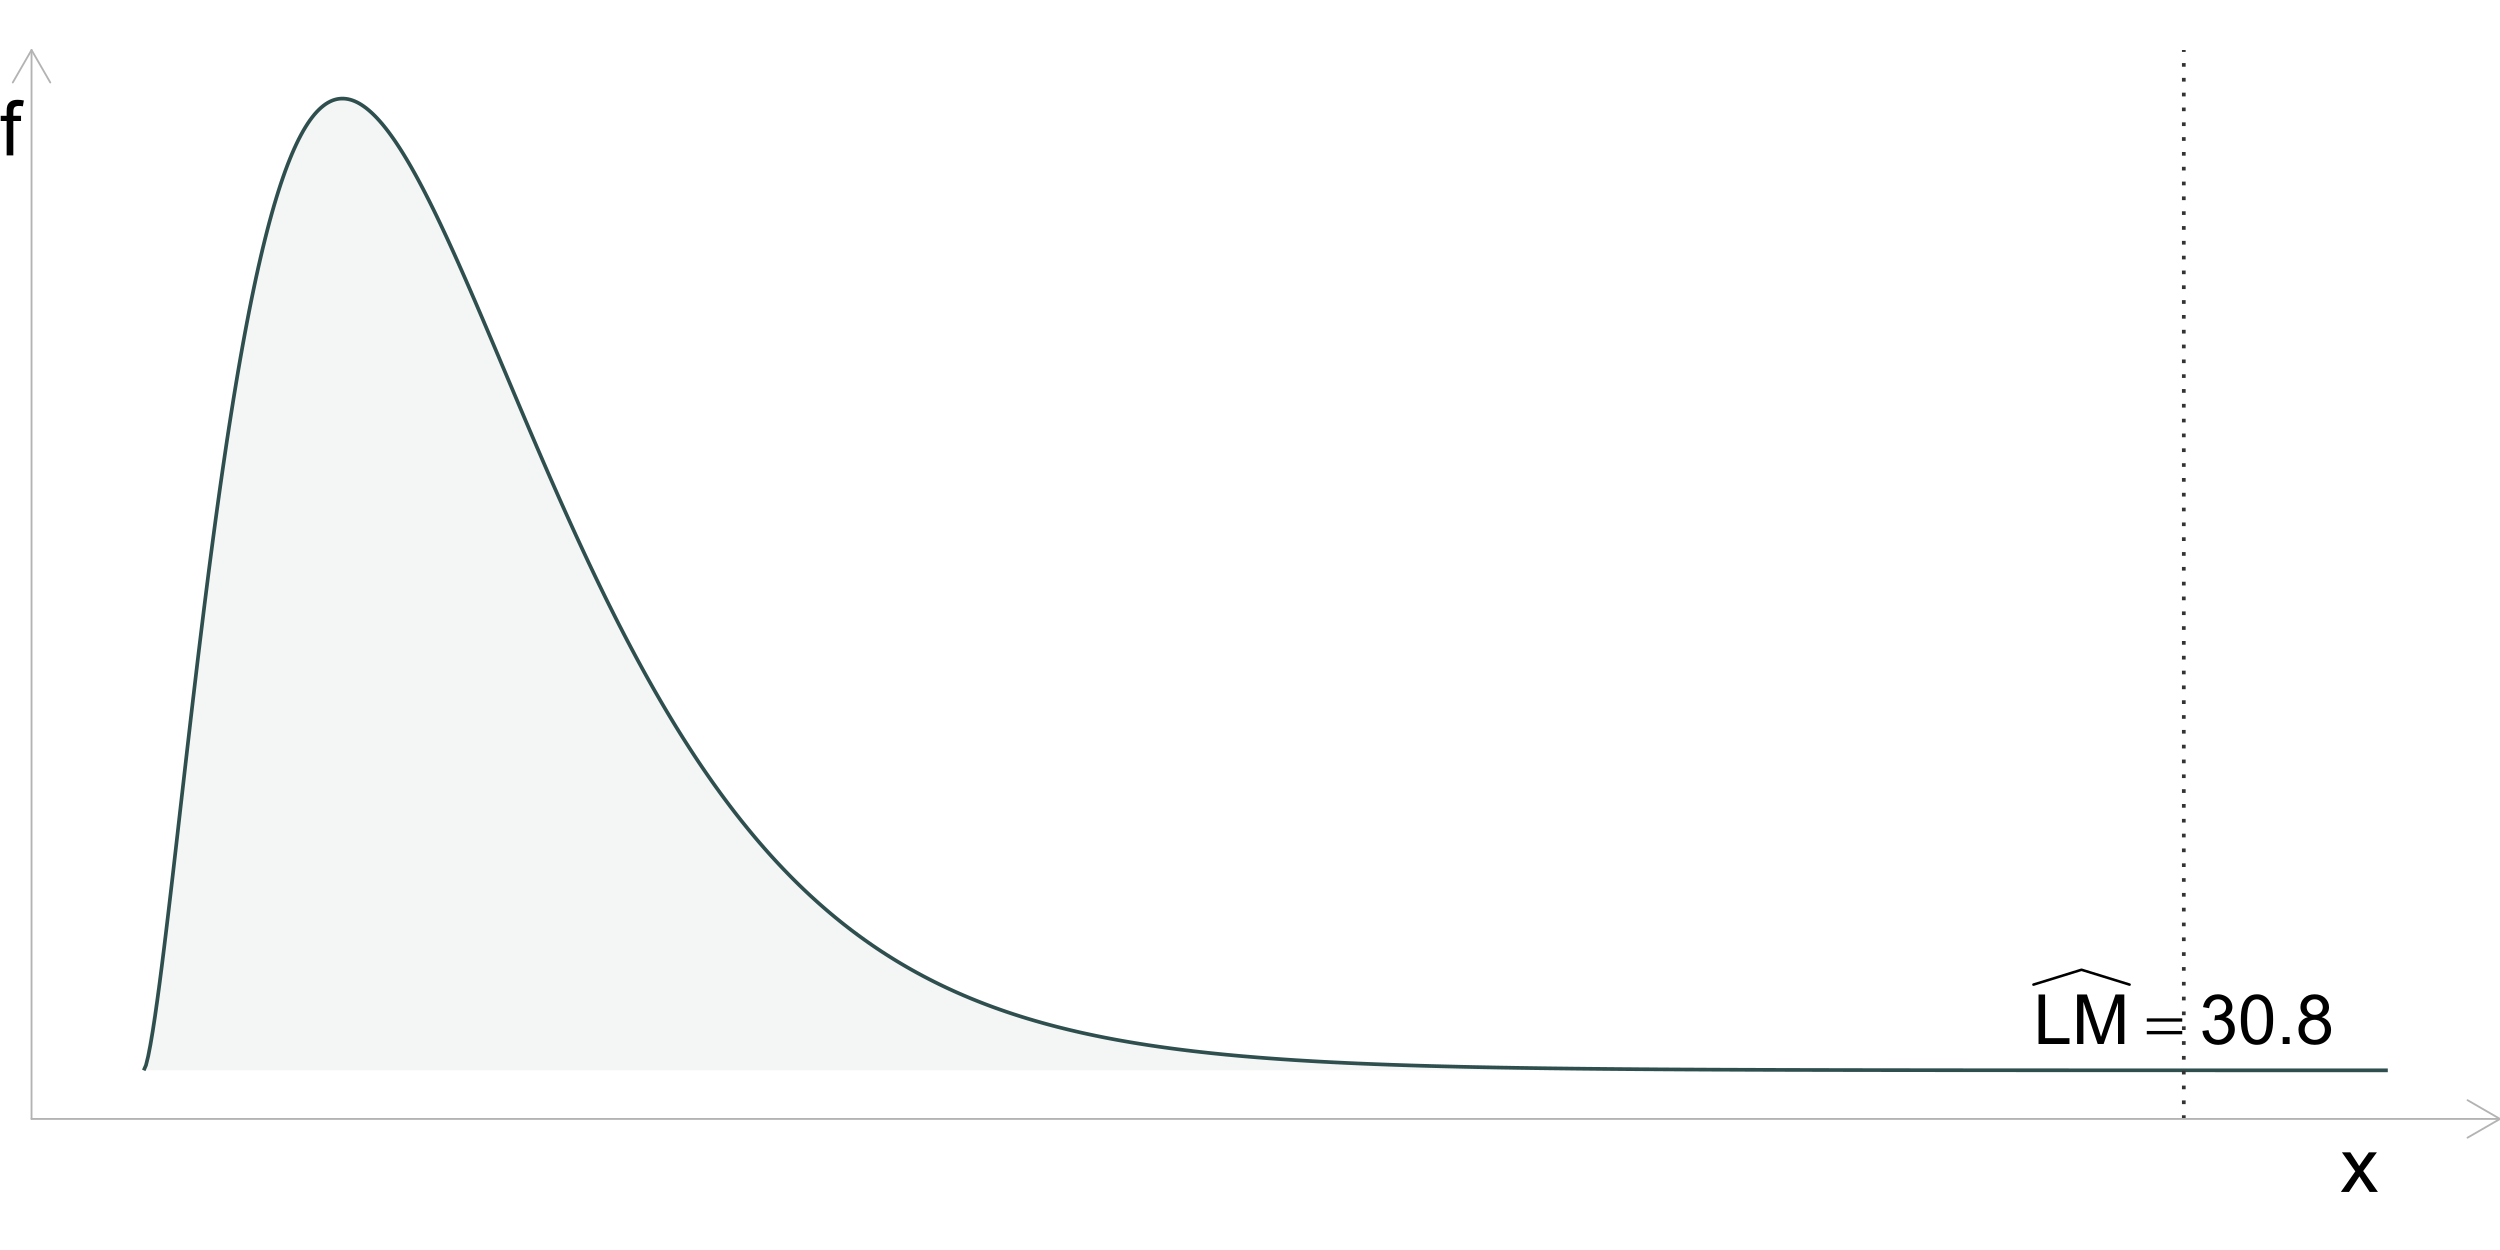
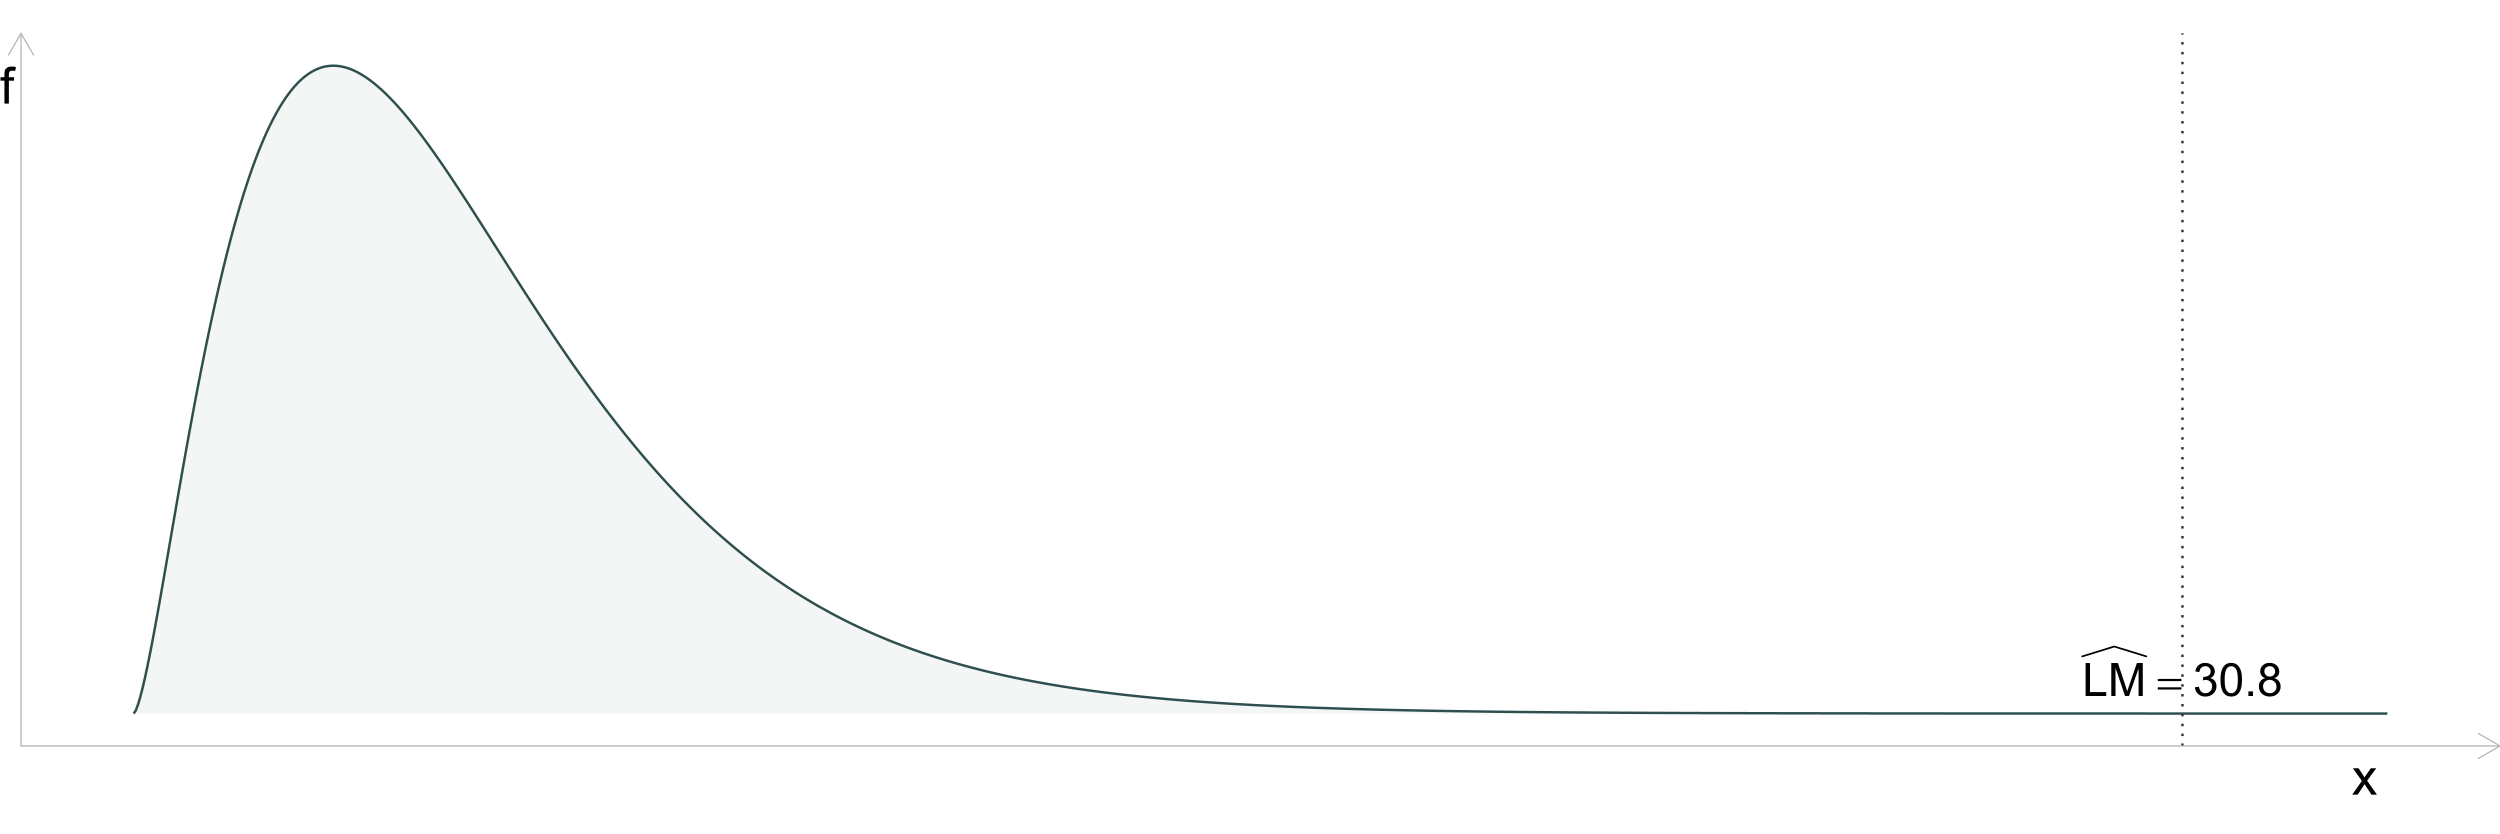
- <svg xmlns="http://www.w3.org/2000/svg" xmlns:xlink="http://www.w3.org/1999/xlink" width="720pt" height="360pt" viewBox="0 0 720 360" version="1.1">
+ <svg xmlns="http://www.w3.org/2000/svg" xmlns:xlink="http://www.w3.org/1999/xlink" width="1080pt" height="360pt" viewBox="0 0 1080 360" version="1.1">
  <defs>
    <g>
      <symbol overflow="visible" id="glyph0-0">
        <path style="stroke:none;" d="M 2.488 0 L 2.488 -12.449 L 12.449 -12.449 L 12.449 0 Z M 2.801 -0.312 L 12.137 -0.312 L 12.137 -12.137 L 2.801 -12.137 Z M 2.801 -0.312 " />
      </symbol>
      <symbol overflow="visible" id="glyph0-1">
        <path style="stroke:none;" d="M 1.457 0 L 1.457 -14.258 L 3.344 -14.258 L 3.344 -1.684 L 10.367 -1.684 L 10.367 0 Z M 1.457 0 " />
      </symbol>
      <symbol overflow="visible" id="glyph0-2">
        <path style="stroke:none;" d="M 1.477 0 L 1.477 -14.258 L 4.316 -14.258 L 7.691 -4.164 C 8 -3.223 8.227 -2.52 8.375 -2.051 C 8.531 -2.566 8.785 -3.328 9.133 -4.336 L 12.547 -14.258 L 15.082 -14.258 L 15.082 0 L 13.266 0 L 13.266 -11.934 L 9.121 0 L 7.422 0 L 3.297 -12.137 L 3.297 0 Z M 1.477 0 " />
      </symbol>
      <symbol overflow="visible" id="glyph0-3">
        <path style="stroke:none;" d="M 0.836 -3.762 L 2.586 -3.996 C 2.781 -3.004 3.125 -2.289 3.609 -1.852 C 4.094 -1.414 4.684 -1.195 5.379 -1.195 C 6.199 -1.195 6.895 -1.48 7.465 -2.051 C 8.031 -2.621 8.312 -3.328 8.316 -4.172 C 8.312 -4.977 8.051 -5.637 7.527 -6.16 C 7 -6.68 6.332 -6.941 5.523 -6.945 C 5.191 -6.941 4.781 -6.879 4.289 -6.75 L 4.484 -8.285 C 4.598 -8.27 4.691 -8.262 4.766 -8.266 C 5.508 -8.262 6.18 -8.457 6.777 -8.848 C 7.371 -9.238 7.668 -9.836 7.672 -10.648 C 7.668 -11.289 7.453 -11.82 7.02 -12.242 C 6.586 -12.66 6.023 -12.871 5.34 -12.875 C 4.652 -12.871 4.086 -12.66 3.637 -12.234 C 3.18 -11.805 2.887 -11.16 2.762 -10.309 L 1.012 -10.621 C 1.223 -11.789 1.707 -12.699 2.469 -13.348 C 3.227 -13.992 4.172 -14.312 5.301 -14.316 C 6.078 -14.312 6.793 -14.145 7.449 -13.812 C 8.098 -13.477 8.598 -13.023 8.949 -12.445 C 9.293 -11.867 9.469 -11.254 9.473 -10.609 C 9.469 -9.992 9.305 -9.43 8.977 -8.926 C 8.645 -8.418 8.152 -8.02 7.508 -7.723 C 8.348 -7.527 9.004 -7.121 9.473 -6.512 C 9.938 -5.895 10.172 -5.129 10.172 -4.211 C 10.172 -2.965 9.715 -1.91 8.809 -1.043 C 7.898 -0.18 6.754 0.25 5.367 0.254 C 4.117 0.25 3.078 -0.117 2.25 -0.863 C 1.422 -1.605 0.949 -2.574 0.836 -3.762 Z M 0.836 -3.762 " />
      </symbol>
      <symbol overflow="visible" id="glyph0-4">
        <path style="stroke:none;" d="M 0.828 -7.031 C 0.824 -8.715 1 -10.07 1.348 -11.102 C 1.691 -12.129 2.203 -12.922 2.891 -13.48 C 3.57 -14.035 4.434 -14.312 5.477 -14.316 C 6.238 -14.312 6.91 -14.16 7.488 -13.852 C 8.066 -13.543 8.543 -13.098 8.918 -12.52 C 9.293 -11.938 9.586 -11.23 9.801 -10.402 C 10.016 -9.566 10.125 -8.445 10.125 -7.031 C 10.125 -5.359 9.953 -4.008 9.609 -2.98 C 9.266 -1.949 8.75 -1.156 8.066 -0.598 C 7.379 -0.039 6.516 0.238 5.477 0.242 C 4.098 0.238 3.02 -0.25 2.238 -1.234 C 1.297 -2.418 0.824 -4.352 0.828 -7.031 Z M 2.625 -7.031 C 2.625 -4.688 2.898 -3.129 3.445 -2.355 C 3.992 -1.582 4.668 -1.195 5.477 -1.195 C 6.277 -1.195 6.953 -1.582 7.5 -2.363 C 8.047 -3.137 8.32 -4.695 8.324 -7.031 C 8.32 -9.375 8.047 -10.934 7.5 -11.707 C 6.953 -12.48 6.27 -12.867 5.457 -12.867 C 4.648 -12.867 4.008 -12.523 3.531 -11.844 C 2.926 -10.973 2.625 -9.371 2.625 -7.031 Z M 2.625 -7.031 " />
      </symbol>
      <symbol overflow="visible" id="glyph0-5">
        <path style="stroke:none;" d="M 1.809 0 L 1.809 -1.992 L 3.801 -1.992 L 3.801 0 Z M 1.809 0 " />
      </symbol>
      <symbol overflow="visible" id="glyph0-6">
        <path style="stroke:none;" d="M 3.52 -7.73 C 2.789 -7.992 2.25 -8.371 1.906 -8.867 C 1.555 -9.359 1.383 -9.953 1.383 -10.641 C 1.383 -11.676 1.754 -12.547 2.5 -13.254 C 3.242 -13.961 4.234 -14.312 5.477 -14.316 C 6.719 -14.312 7.719 -13.953 8.48 -13.23 C 9.234 -12.508 9.613 -11.625 9.617 -10.59 C 9.613 -9.926 9.441 -9.352 9.098 -8.863 C 8.75 -8.371 8.223 -7.992 7.516 -7.73 C 8.391 -7.441 9.059 -6.984 9.516 -6.352 C 9.973 -5.715 10.199 -4.953 10.203 -4.074 C 10.199 -2.852 9.77 -1.828 8.906 -1 C 8.043 -0.172 6.906 0.238 5.504 0.242 C 4.094 0.238 2.961 -0.176 2.102 -1.008 C 1.238 -1.84 0.809 -2.879 0.809 -4.125 C 0.809 -5.051 1.043 -5.824 1.512 -6.453 C 1.98 -7.074 2.648 -7.5 3.52 -7.73 Z M 3.172 -10.699 C 3.168 -10.023 3.387 -9.469 3.82 -9.043 C 4.254 -8.613 4.816 -8.402 5.516 -8.402 C 6.188 -8.402 6.742 -8.613 7.172 -9.039 C 7.602 -9.461 7.816 -9.98 7.82 -10.602 C 7.816 -11.238 7.594 -11.777 7.152 -12.219 C 6.707 -12.652 6.156 -12.871 5.496 -12.875 C 4.824 -12.871 4.27 -12.66 3.832 -12.234 C 3.391 -11.805 3.168 -11.293 3.172 -10.699 Z M 2.605 -4.113 C 2.602 -3.613 2.719 -3.129 2.961 -2.664 C 3.195 -2.195 3.547 -1.832 4.016 -1.578 C 4.477 -1.32 4.98 -1.195 5.523 -1.195 C 6.355 -1.195 7.047 -1.461 7.594 -2 C 8.141 -2.535 8.414 -3.223 8.414 -4.055 C 8.414 -4.898 8.133 -5.594 7.57 -6.145 C 7.008 -6.695 6.305 -6.973 5.465 -6.973 C 4.641 -6.973 3.957 -6.699 3.418 -6.156 C 2.871 -5.609 2.602 -4.93 2.605 -4.113 Z M 2.605 -4.113 " />
      </symbol>
      <symbol overflow="visible" id="glyph1-0">
        <path style="stroke:none;" d="M 1 0 L 1 -12.449 L 10.961 -12.449 L 10.961 0 Z M 1.312 -0.312 L 10.648 -0.312 L 10.648 -12.137 L 1.312 -12.137 Z M 1.312 -0.312 " />
      </symbol>
      <symbol overflow="visible" id="glyph1-1">
        <path style="stroke:none;" d="M 0.359 -7.383 L 10.57 -7.383 L 10.57 -6.438 L 0.359 -6.438 Z M 0.359 -3.754 L 10.57 -3.754 L 10.57 -2.793 L 0.359 -2.793 Z M 0.359 -3.754 " />
      </symbol>
      <symbol overflow="visible" id="glyph2-0">
        <path style="stroke:none;" d="M 2.75 0 L 2.75 -13.75 L 13.75 -13.75 L 13.75 0 Z M 3.094 -0.344 L 13.406 -0.344 L 13.406 -13.406 L 3.094 -13.406 Z M 3.094 -0.344 " />
      </symbol>
      <symbol overflow="visible" id="glyph2-1">
        <path style="stroke:none;" d="M 0.16 0 L 4.328 -5.93 L 0.473 -11.406 L 2.891 -11.406 L 4.641 -8.734 C 4.969 -8.223 5.234 -7.797 5.438 -7.453 C 5.75 -7.926 6.039 -8.344 6.305 -8.711 L 8.227 -11.406 L 10.539 -11.406 L 6.594 -6.039 L 10.84 0 L 8.465 0 L 6.125 -3.547 L 5.5 -4.5 L 2.504 0 Z M 0.16 0 " />
      </symbol>
      <symbol overflow="visible" id="glyph2-2">
        <path style="stroke:none;" d="M 1.914 0 L 1.914 -9.906 L 0.203 -9.906 L 0.203 -11.406 L 1.914 -11.406 L 1.914 -12.621 C 1.91 -13.387 1.977 -13.953 2.117 -14.328 C 2.297 -14.828 2.625 -15.234 3.098 -15.547 C 3.566 -15.855 4.223 -16.012 5.07 -16.016 C 5.609 -16.012 6.211 -15.949 6.875 -15.824 L 6.586 -14.137 C 6.184 -14.203 5.801 -14.238 5.445 -14.242 C 4.855 -14.238 4.441 -14.113 4.199 -13.867 C 3.953 -13.613 3.832 -13.145 3.836 -12.461 L 3.836 -11.406 L 6.059 -11.406 L 6.059 -9.906 L 3.836 -9.906 L 3.836 0 Z M 1.914 0 " />
      </symbol>
    </g>
    <clipPath id="clip1">
-       <path d="M 628 14.398 L 630 14.398 L 630 322.25 L 628 322.25 Z M 628 14.398 " />
+       <path d="M 942 14.398 L 944 14.398 L 944 322.25 L 942 322.25 Z M 942 14.398 " />
    </clipPath>
  </defs>
-   <g id="surface209">
-     <rect x="0" y="0" width="720" height="360" style="fill:rgb(100%,100%,100%);fill-opacity:1;stroke:none;" />
-     <path style=" stroke:none;fill-rule:nonzero;fill:rgb(18.431%,30.98%,30.98%);fill-opacity:0.051;" d="M 41.398 308.258 L 47.859 268.082 L 54.324 212.328 L 60.785 159.48 L 67.25 114.887 L 73.711 80.121 L 80.176 55.09 L 86.637 38.938 L 93.102 30.477 L 99.562 28.441 L 106.027 31.594 L 112.488 38.805 L 118.953 49.074 L 125.414 61.547 L 131.879 75.496 L 138.34 90.34 L 144.805 105.594 L 151.266 120.883 L 157.73 135.914 L 164.191 150.477 L 170.656 164.406 L 177.117 177.602 L 183.582 189.984 L 190.043 201.527 L 196.508 212.219 L 202.969 222.062 L 209.434 231.082 L 215.895 239.312 L 222.359 246.793 L 228.82 253.566 L 235.285 259.68 L 241.746 265.18 L 248.211 270.117 L 254.672 274.539 L 261.137 278.488 L 267.598 282.012 L 274.062 285.145 L 280.523 287.926 L 286.988 290.395 L 293.449 292.578 L 299.914 294.508 L 306.375 296.215 L 312.84 297.715 L 319.301 299.039 L 325.766 300.203 L 332.227 301.223 L 338.691 302.121 L 345.152 302.906 L 351.617 303.598 L 358.078 304.199 L 364.543 304.727 L 371.004 305.188 L 377.469 305.59 L 383.93 305.941 L 390.395 306.246 L 396.855 306.512 L 403.32 306.742 L 409.781 306.945 L 416.246 307.121 L 422.707 307.273 L 429.172 307.406 L 435.633 307.52 L 442.098 307.621 L 448.559 307.707 L 455.023 307.781 L 461.484 307.848 L 467.949 307.902 L 474.41 307.949 L 480.875 307.992 L 487.336 308.031 L 493.801 308.062 L 500.262 308.09 L 506.727 308.113 L 513.188 308.133 L 519.652 308.148 L 526.113 308.164 L 532.578 308.18 L 539.039 308.188 L 545.504 308.199 L 551.965 308.207 L 558.43 308.215 L 564.891 308.219 L 571.355 308.227 L 577.816 308.23 L 584.281 308.234 L 590.742 308.238 L 597.207 308.242 L 603.668 308.242 L 610.133 308.246 L 616.594 308.246 L 623.059 308.25 L 635.984 308.25 L 642.445 308.254 L 668.297 308.254 L 674.762 308.258 L 687.688 308.258 Z M 41.398 308.258 " />
-     <path style=" stroke:none;fill-rule:nonzero;fill:rgb(90.196%,25.49%,45.098%);fill-opacity:0.851;" d="M 628.934 308.25 L 637.746 308.25 L 638.332 308.254 L 673.586 308.254 L 674.172 308.258 L 687.688 308.258 L 628.934 308.258 Z M 628.934 308.25 " />
-     <path style="fill:none;stroke-width:1.067;stroke-linecap:butt;stroke-linejoin:round;stroke:rgb(18.431%,30.98%,30.98%);stroke-opacity:1;stroke-miterlimit:10;" d="M 41.398 308.258 L 42.043 306.777 L 42.691 304.137 L 43.336 300.816 L 43.984 296.992 L 44.633 292.777 L 45.277 288.25 L 45.926 283.469 L 46.57 278.48 L 47.219 273.32 L 47.867 268.027 L 48.512 262.625 L 49.16 257.137 L 49.809 251.586 L 50.453 245.988 L 51.102 240.359 L 51.746 234.715 L 52.395 229.066 L 53.043 223.426 L 53.688 217.809 L 54.336 212.215 L 54.98 206.66 L 55.629 201.148 L 56.277 195.688 L 56.922 190.285 L 57.57 184.945 L 58.219 179.668 L 58.863 174.469 L 59.512 169.344 L 60.156 164.297 L 60.805 159.332 L 61.453 154.453 L 62.098 149.664 L 62.746 144.965 L 63.391 140.355 L 64.039 135.844 L 64.688 131.426 L 65.332 127.102 L 65.98 122.879 L 66.629 118.754 L 67.273 114.73 L 67.922 110.801 L 68.566 106.977 L 69.215 103.25 L 69.863 99.625 L 70.508 96.102 L 71.156 92.676 L 71.801 89.352 L 72.449 86.125 L 73.098 83 L 73.742 79.973 L 74.391 77.043 L 75.039 74.211 L 75.684 71.477 L 76.332 68.836 L 76.977 66.293 L 77.625 63.844 L 78.273 61.484 L 78.918 59.223 L 79.566 57.051 L 80.211 54.965 L 80.859 52.973 L 81.508 51.066 L 82.152 49.25 L 82.801 47.516 L 83.449 45.867 L 84.094 44.305 L 84.742 42.82 L 85.387 41.418 L 86.035 40.094 L 86.684 38.852 L 87.328 37.684 L 87.977 36.594 L 88.625 35.574 L 89.27 34.633 L 89.918 33.762 L 90.562 32.961 L 91.211 32.23 L 91.859 31.566 L 92.504 30.969 L 93.152 30.438 L 93.797 29.969 L 94.445 29.566 L 95.094 29.223 L 95.738 28.941 L 96.387 28.719 L 97.035 28.555 L 97.68 28.445 L 98.328 28.395 L 98.973 28.395 L 99.621 28.449 L 100.27 28.555 L 100.914 28.711 L 101.562 28.918 L 102.207 29.172 L 102.855 29.473 L 103.504 29.82 L 104.148 30.215 L 104.797 30.652 L 105.445 31.129 L 106.09 31.648 L 106.738 32.211 L 107.383 32.809 L 108.031 33.449 L 108.68 34.125 L 109.324 34.836 L 109.973 35.582 L 110.617 36.363 L 111.266 37.18 L 111.914 38.027 L 112.559 38.906 L 113.207 39.812 L 113.855 40.75 L 114.5 41.719 L 115.148 42.715 L 115.793 43.734 L 116.441 44.781 L 117.09 45.855 L 117.734 46.949 L 118.383 48.07 L 119.027 49.215 L 119.676 50.379 L 120.324 51.562 L 120.969 52.77 L 121.617 53.996 L 122.266 55.242 L 122.91 56.504 L 123.559 57.781 L 124.203 59.078 L 124.852 60.391 L 125.5 61.719 L 126.145 63.062 L 126.793 64.418 L 127.438 65.789 L 128.086 67.172 L 128.734 68.566 L 129.379 69.973 L 130.027 71.391 L 130.676 72.816 L 131.32 74.254 L 131.969 75.699 L 132.613 77.156 L 133.262 78.621 L 133.91 80.09 L 134.555 81.57 L 135.203 83.055 L 135.848 84.547 L 136.496 86.043 L 137.145 87.547 L 137.789 89.055 L 138.438 90.566 L 139.086 92.082 L 139.73 93.602 L 140.379 95.125 L 141.023 96.648 L 141.672 98.176 L 142.32 99.707 L 142.965 101.238 L 143.613 102.77 L 144.258 104.305 L 144.906 105.84 L 145.555 107.371 L 146.199 108.906 L 146.848 110.441 L 147.496 111.973 L 148.141 113.504 L 148.789 115.035 L 149.434 116.566 L 150.082 118.094 L 150.73 119.617 L 151.375 121.141 L 152.023 122.66 L 152.668 124.176 L 153.316 125.691 L 153.965 127.203 L 154.609 128.711 L 155.906 131.711 L 156.551 133.207 L 157.199 134.695 L 157.844 136.184 L 158.492 137.664 L 159.141 139.141 L 159.785 140.609 L 160.434 142.078 L 161.078 143.535 L 161.727 144.992 L 162.375 146.438 L 163.02 147.883 L 164.316 150.75 L 164.961 152.172 L 165.609 153.59 L 166.254 155 L 166.902 156.402 L 167.551 157.801 L 168.195 159.191 L 168.844 160.574 L 169.488 161.949 L 170.137 163.316 L 170.785 164.68 L 171.43 166.031 L 172.078 167.379 L 172.727 168.719 L 173.371 170.047 L 174.02 171.371 L 174.664 172.688 L 175.312 173.996 L 175.961 175.293 L 176.605 176.586 L 177.254 177.867 L 177.898 179.145 L 178.547 180.41 L 179.195 181.672 L 179.84 182.922 L 180.488 184.164 L 181.137 185.398 L 181.781 186.621 L 182.43 187.84 L 183.074 189.047 L 183.723 190.25 L 184.371 191.441 L 185.016 192.625 L 185.664 193.801 L 186.309 194.965 L 186.957 196.125 L 187.605 197.273 L 188.25 198.414 L 188.898 199.547 L 189.547 200.668 L 190.191 201.785 L 190.84 202.891 L 191.484 203.988 L 192.133 205.078 L 192.781 206.16 L 193.426 207.23 L 194.074 208.297 L 194.719 209.352 L 195.367 210.398 L 196.016 211.438 L 196.66 212.465 L 197.309 213.488 L 197.957 214.5 L 198.602 215.504 L 199.25 216.5 L 199.895 217.488 L 200.543 218.465 L 201.191 219.438 L 201.836 220.398 L 202.484 221.352 L 203.129 222.297 L 203.777 223.234 L 204.426 224.164 L 205.07 225.086 L 205.719 226 L 206.367 226.902 L 207.012 227.801 L 207.66 228.691 L 208.305 229.57 L 208.953 230.441 L 209.602 231.309 L 210.246 232.164 L 210.895 233.012 L 211.539 233.855 L 212.188 234.688 L 212.836 235.512 L 213.48 236.332 L 214.129 237.141 L 214.777 237.941 L 215.422 238.738 L 216.07 239.523 L 216.715 240.305 L 217.363 241.078 L 218.012 241.844 L 218.656 242.598 L 219.305 243.348 L 219.949 244.094 L 220.598 244.828 L 221.246 245.555 L 221.891 246.277 L 222.539 246.992 L 223.188 247.699 L 223.832 248.398 L 224.48 249.09 L 225.125 249.777 L 225.773 250.457 L 226.422 251.129 L 227.066 251.793 L 227.715 252.453 L 228.359 253.105 L 229.008 253.75 L 229.656 254.391 L 230.301 255.023 L 230.949 255.648 L 231.598 256.27 L 232.242 256.879 L 232.891 257.488 L 233.535 258.09 L 234.184 258.684 L 234.832 259.27 L 235.477 259.852 L 236.125 260.426 L 236.77 260.996 L 237.418 261.559 L 238.066 262.117 L 238.711 262.668 L 239.359 263.215 L 240.008 263.754 L 240.652 264.289 L 241.301 264.816 L 241.945 265.34 L 242.594 265.859 L 243.242 266.371 L 243.887 266.875 L 244.535 267.375 L 245.18 267.871 L 245.828 268.359 L 246.477 268.844 L 247.121 269.324 L 247.77 269.797 L 248.418 270.266 L 249.062 270.73 L 249.711 271.188 L 250.355 271.641 L 251.004 272.09 L 251.652 272.535 L 252.297 272.973 L 252.945 273.406 L 253.59 273.836 L 254.238 274.258 L 254.887 274.676 L 255.531 275.09 L 256.18 275.5 L 256.828 275.906 L 257.473 276.309 L 258.121 276.703 L 258.766 277.094 L 259.414 277.48 L 260.062 277.863 L 260.707 278.242 L 261.355 278.617 L 262 278.984 L 262.648 279.352 L 263.297 279.711 L 263.941 280.07 L 264.59 280.422 L 265.238 280.77 L 265.883 281.117 L 266.531 281.457 L 267.176 281.793 L 267.824 282.129 L 268.473 282.457 L 269.117 282.781 L 269.766 283.102 L 270.41 283.422 L 271.707 284.047 L 272.352 284.352 L 273 284.656 L 273.648 284.953 L 274.293 285.25 L 274.941 285.543 L 275.586 285.832 L 276.234 286.117 L 276.883 286.398 L 277.527 286.68 L 278.176 286.953 L 278.82 287.227 L 279.469 287.496 L 280.117 287.762 L 280.762 288.023 L 282.059 288.539 L 282.703 288.793 L 283.352 289.043 L 283.996 289.289 L 284.645 289.535 L 285.293 289.777 L 285.938 290.016 L 286.586 290.25 L 287.23 290.48 L 287.879 290.711 L 288.527 290.938 L 289.172 291.164 L 289.82 291.387 L 290.469 291.605 L 291.113 291.82 L 291.762 292.035 L 292.406 292.246 L 293.703 292.66 L 294.348 292.863 L 294.996 293.062 L 295.641 293.262 L 296.289 293.457 L 296.938 293.648 L 297.582 293.84 L 298.23 294.031 L 298.879 294.215 L 299.523 294.398 L 300.172 294.582 L 300.816 294.762 L 302.113 295.113 L 302.758 295.285 L 303.406 295.457 L 304.051 295.625 L 304.699 295.793 L 305.348 295.957 L 305.992 296.117 L 307.289 296.438 L 307.934 296.594 L 308.582 296.746 L 309.227 296.898 L 309.875 297.051 L 310.523 297.199 L 311.168 297.348 L 311.816 297.492 L 312.461 297.633 L 313.758 297.914 L 314.402 298.051 L 315.051 298.188 L 315.699 298.32 L 316.344 298.453 L 316.992 298.586 L 317.637 298.715 L 318.285 298.844 L 318.934 298.969 L 319.578 299.094 L 320.227 299.215 L 320.871 299.336 L 321.52 299.457 L 322.168 299.574 L 322.812 299.691 L 324.109 299.918 L 324.754 300.031 L 325.402 300.141 L 326.047 300.25 L 326.695 300.359 L 327.344 300.465 L 327.988 300.57 L 328.637 300.672 L 329.281 300.773 L 330.578 300.977 L 331.223 301.074 L 331.871 301.172 L 332.52 301.266 L 333.164 301.363 L 333.812 301.457 L 334.457 301.547 L 335.754 301.727 L 336.398 301.816 L 337.047 301.906 L 337.691 301.992 L 338.34 302.074 L 338.988 302.16 L 339.633 302.242 L 340.93 302.406 L 341.574 302.484 L 342.223 302.562 L 342.867 302.641 L 343.516 302.719 L 344.164 302.793 L 344.809 302.867 L 345.457 302.941 L 346.102 303.016 L 347.398 303.156 L 348.043 303.227 L 348.691 303.297 L 349.34 303.363 L 349.984 303.43 L 350.633 303.496 L 351.277 303.562 L 351.926 303.629 L 352.574 303.691 L 353.219 303.754 L 353.867 303.816 L 354.512 303.875 L 355.16 303.938 L 355.809 303.996 L 356.453 304.055 L 357.75 304.172 L 358.395 304.227 L 359.043 304.281 L 359.688 304.336 L 360.984 304.445 L 361.629 304.496 L 362.277 304.551 L 362.922 304.602 L 364.219 304.703 L 364.863 304.75 L 365.512 304.801 L 366.16 304.848 L 366.805 304.895 L 367.453 304.941 L 368.098 304.988 L 368.746 305.031 L 369.395 305.078 L 370.039 305.121 L 370.688 305.164 L 371.332 305.207 L 372.629 305.293 L 373.273 305.336 L 374.57 305.414 L 375.215 305.453 L 375.863 305.492 L 376.508 305.531 L 377.805 305.609 L 378.449 305.645 L 379.098 305.684 L 379.746 305.719 L 380.391 305.754 L 381.039 305.789 L 381.684 305.824 L 382.332 305.855 L 382.98 305.891 L 383.625 305.926 L 384.273 305.957 L 384.918 305.988 L 386.215 306.051 L 386.859 306.082 L 388.156 306.145 L 388.801 306.172 L 389.449 306.203 L 390.094 306.23 L 390.742 306.262 L 391.391 306.289 L 392.035 306.316 L 392.684 306.344 L 393.328 306.371 L 393.977 306.398 L 394.625 306.422 L 395.27 306.449 L 395.918 306.477 L 396.566 306.5 L 397.211 306.523 L 397.859 306.551 L 398.504 306.574 L 399.801 306.621 L 400.445 306.645 L 401.094 306.668 L 401.738 306.691 L 402.387 306.711 L 403.035 306.734 L 403.68 306.754 L 404.328 306.777 L 404.977 306.797 L 405.621 306.82 L 406.27 306.84 L 406.914 306.859 L 408.211 306.898 L 408.855 306.918 L 409.504 306.938 L 410.148 306.957 L 410.797 306.973 L 411.445 306.992 L 412.09 307.012 L 412.738 307.027 L 413.387 307.047 L 414.031 307.062 L 414.68 307.082 L 415.324 307.098 L 416.621 307.129 L 417.266 307.145 L 417.914 307.16 L 418.559 307.176 L 419.855 307.207 L 420.5 307.223 L 421.797 307.254 L 422.441 307.266 L 423.09 307.281 L 423.734 307.297 L 424.383 307.309 L 425.031 307.324 L 425.676 307.336 L 426.324 307.348 L 426.969 307.363 L 428.266 307.387 L 428.91 307.398 L 429.559 307.414 L 430.207 307.426 L 430.852 307.438 L 431.5 307.449 L 432.145 307.461 L 433.441 307.484 L 434.086 307.492 L 434.734 307.504 L 435.379 307.516 L 436.676 307.539 L 437.32 307.547 L 437.969 307.559 L 438.617 307.566 L 439.262 307.578 L 439.91 307.586 L 440.555 307.598 L 441.203 307.605 L 441.852 307.617 L 442.496 307.625 L 443.145 307.633 L 443.789 307.645 L 445.086 307.66 L 445.73 307.672 L 447.027 307.688 L 447.672 307.695 L 448.32 307.703 L 448.965 307.711 L 450.262 307.727 L 450.906 307.734 L 451.555 307.742 L 452.199 307.75 L 453.496 307.766 L 454.141 307.773 L 454.789 307.777 L 455.438 307.785 L 456.082 307.793 L 456.73 307.801 L 457.375 307.805 L 458.672 307.82 L 459.316 307.824 L 459.965 307.832 L 460.609 307.836 L 461.906 307.852 L 462.551 307.855 L 463.199 307.863 L 463.848 307.867 L 464.492 307.875 L 465.141 307.879 L 465.785 307.883 L 466.434 307.891 L 467.082 307.895 L 467.727 307.902 L 468.375 307.906 L 469.02 307.91 L 469.668 307.914 L 470.316 307.922 L 470.961 307.926 L 471.609 307.93 L 472.258 307.938 L 472.902 307.941 L 473.551 307.945 L 474.195 307.949 L 475.492 307.957 L 476.137 307.961 L 476.785 307.969 L 477.43 307.973 L 478.727 307.98 L 479.371 307.984 L 480.668 307.992 L 481.312 307.996 L 481.961 308 L 482.605 308.004 L 483.902 308.012 L 484.547 308.016 L 485.195 308.02 L 485.84 308.023 L 486.488 308.023 L 487.137 308.027 L 487.781 308.031 L 489.078 308.039 L 489.723 308.043 L 490.371 308.043 L 491.016 308.047 L 492.312 308.055 L 492.957 308.059 L 493.605 308.059 L 494.25 308.062 L 495.547 308.07 L 496.191 308.07 L 497.488 308.078 L 498.133 308.078 L 498.781 308.082 L 499.426 308.086 L 500.074 308.086 L 500.723 308.09 L 501.367 308.094 L 502.016 308.094 L 502.66 308.098 L 503.309 308.102 L 503.957 308.102 L 504.602 308.105 L 505.25 308.105 L 505.898 308.109 L 506.543 308.109 L 507.191 308.113 L 507.836 308.117 L 508.484 308.117 L 509.133 308.121 L 509.777 308.121 L 510.426 308.125 L 511.07 308.125 L 511.719 308.129 L 512.367 308.129 L 513.012 308.133 L 513.66 308.133 L 514.309 308.137 L 514.953 308.137 L 515.602 308.141 L 516.895 308.141 L 517.543 308.145 L 518.188 308.145 L 518.836 308.148 L 519.48 308.148 L 520.129 308.152 L 521.422 308.152 L 522.07 308.156 L 522.719 308.156 L 523.363 308.16 L 524.656 308.16 L 525.305 308.164 L 526.598 308.164 L 527.246 308.168 L 528.539 308.168 L 529.188 308.172 L 530.48 308.172 L 531.129 308.176 L 532.422 308.176 L 533.066 308.18 L 534.363 308.18 L 535.008 308.184 L 536.301 308.184 L 536.949 308.188 L 538.891 308.188 L 539.539 308.191 L 541.477 308.191 L 542.125 308.195 L 544.066 308.195 L 544.711 308.199 L 546.652 308.199 L 547.301 308.203 L 549.887 308.203 L 550.535 308.207 L 553.121 308.207 L 553.77 308.211 L 557.004 308.211 L 557.652 308.215 L 560.238 308.215 L 560.887 308.219 L 564.77 308.219 L 565.414 308.223 L 569.297 308.223 L 569.941 308.227 L 574.473 308.227 L 575.117 308.23 L 580.293 308.23 L 580.941 308.234 L 587.41 308.234 L 588.059 308.238 L 595.172 308.238 L 595.82 308.242 L 605.523 308.242 L 606.172 308.246 L 618.465 308.246 L 619.109 308.25 L 637.871 308.25 L 638.52 308.254 L 673.453 308.254 L 674.102 308.258 L 687.688 308.258 " />
+   <g id="surface189">
+     <rect x="0" y="0" width="1080" height="360" style="fill:rgb(100%,100%,100%);fill-opacity:1;stroke:none;" />
+     <path style=" stroke:none;fill-rule:nonzero;fill:rgb(18.431%,30.98%,30.98%);fill-opacity:0.051;" d="M 57.762 308.258 L 67.496 268.082 L 77.23 212.328 L 86.969 159.48 L 96.703 114.887 L 106.438 80.121 L 116.176 55.09 L 125.91 38.938 L 135.645 30.477 L 145.383 28.441 L 155.117 31.594 L 164.852 38.805 L 174.586 49.074 L 184.324 61.547 L 194.059 75.496 L 203.793 90.34 L 213.531 105.594 L 223.266 120.883 L 233 135.914 L 242.738 150.477 L 252.473 164.406 L 262.207 177.602 L 271.945 189.984 L 281.68 201.527 L 291.414 212.219 L 301.152 222.062 L 310.887 231.082 L 320.621 239.312 L 330.359 246.793 L 340.094 253.566 L 349.828 259.68 L 359.566 265.18 L 369.301 270.117 L 379.035 274.539 L 388.77 278.488 L 398.508 282.012 L 408.242 285.145 L 417.977 287.926 L 427.715 290.395 L 437.449 292.578 L 447.184 294.508 L 456.922 296.215 L 466.656 297.715 L 476.391 299.039 L 486.129 300.203 L 495.863 301.223 L 505.598 302.121 L 515.336 302.906 L 525.07 303.598 L 534.805 304.199 L 544.543 304.727 L 554.277 305.188 L 564.012 305.59 L 573.746 305.941 L 583.484 306.246 L 593.219 306.512 L 602.953 306.742 L 612.691 306.945 L 622.426 307.121 L 632.16 307.273 L 641.898 307.406 L 651.633 307.52 L 661.367 307.621 L 671.105 307.707 L 680.84 307.781 L 690.574 307.848 L 700.312 307.902 L 710.047 307.949 L 719.781 307.992 L 729.52 308.031 L 739.254 308.062 L 748.988 308.09 L 758.727 308.113 L 768.461 308.133 L 787.93 308.164 L 797.668 308.18 L 807.402 308.188 L 817.137 308.199 L 826.875 308.207 L 836.609 308.215 L 846.344 308.219 L 856.082 308.227 L 875.551 308.234 L 885.289 308.238 L 895.023 308.242 L 904.758 308.242 L 914.496 308.246 L 924.23 308.246 L 933.965 308.25 L 953.438 308.25 L 963.172 308.254 L 1002.113 308.254 L 1011.852 308.258 L 1031.32 308.258 Z M 57.762 308.258 " />
+     <path style=" stroke:none;fill-rule:nonzero;fill:rgb(90.196%,25.49%,45.098%);fill-opacity:0.851;" d="M 942.816 308.25 L 956.094 308.25 L 956.977 308.254 L 1010.082 308.254 L 1010.965 308.258 L 1031.32 308.258 L 942.816 308.258 Z M 942.816 308.25 " />
+     <path style="fill:none;stroke-width:1.067;stroke-linecap:butt;stroke-linejoin:round;stroke:rgb(18.431%,30.98%,30.98%);stroke-opacity:1;stroke-miterlimit:10;" d="M 57.762 308.258 L 58.734 306.777 L 59.711 304.137 L 60.684 300.816 L 61.66 296.992 L 62.633 292.777 L 63.609 288.25 L 64.582 283.469 L 65.559 278.48 L 66.531 273.32 L 67.504 268.027 L 68.48 262.625 L 69.453 257.137 L 70.43 251.586 L 71.402 245.988 L 72.379 240.359 L 73.352 234.715 L 74.328 229.066 L 75.301 223.426 L 76.277 217.809 L 77.25 212.215 L 78.227 206.66 L 79.199 201.148 L 80.176 195.688 L 81.148 190.285 L 82.125 184.945 L 83.098 179.668 L 84.074 174.469 L 85.047 169.344 L 86.023 164.297 L 86.996 159.332 L 87.973 154.453 L 88.945 149.664 L 89.922 144.965 L 90.895 140.355 L 91.871 135.844 L 92.844 131.426 L 93.816 127.102 L 94.793 122.879 L 95.766 118.754 L 96.742 114.73 L 97.715 110.801 L 98.691 106.977 L 99.664 103.25 L 100.641 99.625 L 101.613 96.102 L 102.59 92.676 L 103.562 89.352 L 104.539 86.125 L 105.512 83 L 106.488 79.973 L 107.461 77.043 L 108.438 74.211 L 109.41 71.477 L 110.387 68.836 L 111.359 66.293 L 112.336 63.844 L 113.309 61.484 L 114.285 59.223 L 115.258 57.051 L 116.234 54.965 L 117.207 52.973 L 118.18 51.066 L 119.156 49.25 L 120.129 47.516 L 121.105 45.867 L 122.078 44.305 L 123.055 42.82 L 124.027 41.418 L 125.004 40.094 L 125.977 38.852 L 126.953 37.684 L 127.926 36.594 L 128.902 35.574 L 129.875 34.633 L 130.852 33.762 L 131.824 32.961 L 132.801 32.23 L 133.773 31.566 L 134.75 30.969 L 135.723 30.438 L 136.699 29.969 L 137.672 29.566 L 138.648 29.223 L 139.621 28.941 L 140.598 28.719 L 141.57 28.555 L 142.547 28.445 L 143.52 28.395 L 144.492 28.395 L 145.469 28.449 L 146.441 28.555 L 147.418 28.711 L 148.391 28.918 L 149.367 29.172 L 150.34 29.473 L 151.316 29.82 L 152.289 30.215 L 153.266 30.652 L 154.238 31.129 L 155.215 31.648 L 156.188 32.211 L 157.164 32.809 L 158.137 33.449 L 159.113 34.125 L 160.086 34.836 L 161.062 35.582 L 162.035 36.363 L 163.012 37.18 L 163.984 38.027 L 164.961 38.906 L 165.934 39.812 L 166.91 40.75 L 167.883 41.719 L 168.859 42.715 L 169.832 43.734 L 170.805 44.781 L 171.781 45.855 L 172.754 46.949 L 173.73 48.07 L 174.703 49.215 L 175.68 50.379 L 176.652 51.562 L 177.629 52.77 L 178.602 53.996 L 179.578 55.242 L 180.551 56.504 L 181.527 57.781 L 182.5 59.078 L 183.477 60.391 L 184.449 61.719 L 185.426 63.062 L 186.398 64.418 L 187.375 65.789 L 188.348 67.172 L 189.324 68.566 L 190.297 69.973 L 191.273 71.391 L 192.246 72.816 L 193.223 74.254 L 194.195 75.699 L 195.172 77.156 L 196.145 78.621 L 197.117 80.09 L 198.094 81.57 L 199.066 83.055 L 200.043 84.547 L 201.016 86.043 L 201.992 87.547 L 202.965 89.055 L 203.941 90.566 L 204.914 92.082 L 205.891 93.602 L 206.863 95.125 L 207.84 96.648 L 208.812 98.176 L 209.789 99.707 L 210.762 101.238 L 211.738 102.77 L 212.711 104.305 L 213.688 105.84 L 214.66 107.371 L 215.637 108.906 L 216.609 110.441 L 217.586 111.973 L 218.559 113.504 L 219.535 115.035 L 220.508 116.566 L 221.484 118.094 L 223.43 121.141 L 224.406 122.66 L 225.379 124.176 L 226.355 125.691 L 227.328 127.203 L 228.305 128.711 L 229.277 130.211 L 230.254 131.711 L 231.227 133.207 L 232.203 134.695 L 233.176 136.184 L 234.152 137.664 L 235.125 139.141 L 236.102 140.609 L 237.074 142.078 L 238.051 143.535 L 239.023 144.992 L 240 146.438 L 240.973 147.883 L 241.949 149.316 L 242.922 150.75 L 243.898 152.172 L 244.871 153.59 L 245.848 155 L 246.82 156.402 L 247.793 157.801 L 248.77 159.191 L 249.742 160.574 L 250.719 161.949 L 251.691 163.316 L 252.668 164.68 L 253.641 166.031 L 254.617 167.379 L 255.59 168.719 L 256.566 170.047 L 257.539 171.371 L 258.516 172.688 L 259.488 173.996 L 260.465 175.293 L 261.438 176.586 L 262.414 177.867 L 263.387 179.145 L 264.363 180.41 L 265.336 181.672 L 266.312 182.922 L 267.285 184.164 L 268.262 185.398 L 269.234 186.621 L 270.211 187.84 L 271.184 189.047 L 272.16 190.25 L 273.133 191.441 L 274.105 192.625 L 275.082 193.801 L 276.055 194.965 L 277.031 196.125 L 278.004 197.273 L 278.98 198.414 L 279.953 199.547 L 280.93 200.668 L 281.902 201.785 L 282.879 202.891 L 283.852 203.988 L 284.828 205.078 L 285.801 206.16 L 286.777 207.23 L 287.75 208.297 L 288.727 209.352 L 289.699 210.398 L 290.676 211.438 L 291.648 212.465 L 292.625 213.488 L 293.598 214.5 L 294.574 215.504 L 295.547 216.5 L 296.523 217.488 L 297.496 218.465 L 298.473 219.438 L 299.445 220.398 L 300.418 221.352 L 301.395 222.297 L 302.367 223.234 L 303.344 224.164 L 304.316 225.086 L 305.293 226 L 306.266 226.902 L 307.242 227.801 L 308.215 228.691 L 309.191 229.57 L 310.164 230.441 L 311.141 231.309 L 312.113 232.164 L 313.09 233.012 L 314.062 233.855 L 315.039 234.688 L 316.012 235.512 L 316.988 236.332 L 317.961 237.141 L 318.938 237.941 L 319.91 238.738 L 320.887 239.523 L 321.859 240.305 L 322.836 241.078 L 323.809 241.844 L 324.785 242.598 L 325.758 243.348 L 326.73 244.094 L 327.707 244.828 L 328.68 245.555 L 329.656 246.277 L 330.629 246.992 L 331.605 247.699 L 332.578 248.398 L 333.555 249.09 L 334.527 249.777 L 335.504 250.457 L 336.477 251.129 L 337.453 251.793 L 338.426 252.453 L 339.402 253.105 L 340.375 253.75 L 341.352 254.391 L 342.324 255.023 L 343.301 255.648 L 344.273 256.27 L 345.25 256.879 L 346.223 257.488 L 347.199 258.09 L 348.172 258.684 L 349.148 259.27 L 350.121 259.852 L 351.098 260.426 L 352.07 260.996 L 353.043 261.559 L 354.02 262.117 L 354.992 262.668 L 355.969 263.215 L 356.941 263.754 L 357.918 264.289 L 358.891 264.816 L 359.867 265.34 L 360.84 265.859 L 361.816 266.371 L 362.789 266.875 L 363.766 267.375 L 364.738 267.871 L 365.715 268.359 L 366.688 268.844 L 367.664 269.324 L 368.637 269.797 L 369.613 270.266 L 370.586 270.73 L 371.562 271.188 L 372.535 271.641 L 373.512 272.09 L 374.484 272.535 L 375.461 272.973 L 376.434 273.406 L 377.41 273.836 L 378.383 274.258 L 379.355 274.676 L 380.332 275.09 L 381.305 275.5 L 382.281 275.906 L 383.254 276.309 L 384.23 276.703 L 385.203 277.094 L 386.18 277.48 L 387.152 277.863 L 388.129 278.242 L 389.102 278.617 L 390.078 278.984 L 391.051 279.352 L 392.027 279.711 L 393 280.07 L 393.977 280.422 L 394.949 280.77 L 395.926 281.117 L 396.898 281.457 L 397.875 281.793 L 398.848 282.129 L 399.824 282.457 L 400.797 282.781 L 401.773 283.102 L 402.746 283.422 L 403.719 283.734 L 404.695 284.047 L 405.668 284.352 L 406.645 284.656 L 407.617 284.953 L 408.594 285.25 L 409.566 285.543 L 410.543 285.832 L 411.516 286.117 L 412.492 286.398 L 413.465 286.68 L 414.441 286.953 L 415.414 287.227 L 416.391 287.496 L 417.363 287.762 L 418.34 288.023 L 419.312 288.281 L 420.289 288.539 L 421.262 288.793 L 422.238 289.043 L 423.211 289.289 L 424.188 289.535 L 425.16 289.777 L 426.137 290.016 L 427.109 290.25 L 428.086 290.48 L 429.059 290.711 L 430.031 290.938 L 431.008 291.164 L 431.98 291.387 L 432.957 291.605 L 433.93 291.82 L 434.906 292.035 L 435.879 292.246 L 436.855 292.453 L 437.828 292.66 L 438.805 292.863 L 439.777 293.062 L 440.754 293.262 L 441.727 293.457 L 442.703 293.648 L 443.676 293.84 L 444.652 294.031 L 445.625 294.215 L 446.602 294.398 L 447.574 294.582 L 448.551 294.762 L 449.523 294.938 L 450.5 295.113 L 451.473 295.285 L 452.449 295.457 L 453.422 295.625 L 454.398 295.793 L 455.371 295.957 L 456.344 296.117 L 457.32 296.277 L 458.293 296.438 L 459.27 296.594 L 460.242 296.746 L 461.219 296.898 L 462.191 297.051 L 463.168 297.199 L 464.141 297.348 L 465.117 297.492 L 466.09 297.633 L 467.066 297.773 L 468.039 297.914 L 469.016 298.051 L 469.988 298.188 L 470.965 298.32 L 471.938 298.453 L 472.914 298.586 L 473.887 298.715 L 474.863 298.844 L 475.836 298.969 L 476.812 299.094 L 477.785 299.215 L 478.762 299.336 L 479.734 299.457 L 480.711 299.574 L 481.684 299.691 L 482.656 299.805 L 483.633 299.918 L 484.605 300.031 L 485.582 300.141 L 486.555 300.25 L 487.531 300.359 L 488.504 300.465 L 489.48 300.57 L 490.453 300.672 L 491.43 300.773 L 492.402 300.875 L 493.379 300.977 L 494.352 301.074 L 495.328 301.172 L 496.301 301.266 L 497.277 301.363 L 498.25 301.457 L 499.227 301.547 L 500.199 301.637 L 501.176 301.727 L 502.148 301.816 L 503.125 301.906 L 504.098 301.992 L 505.074 302.074 L 506.047 302.16 L 507.023 302.242 L 508.969 302.406 L 509.945 302.484 L 510.918 302.562 L 511.895 302.641 L 512.867 302.719 L 513.844 302.793 L 514.816 302.867 L 515.793 302.941 L 516.766 303.016 L 517.742 303.086 L 518.715 303.156 L 519.691 303.227 L 520.664 303.297 L 521.641 303.363 L 522.613 303.43 L 523.59 303.496 L 524.562 303.562 L 525.539 303.629 L 526.512 303.691 L 527.488 303.754 L 528.461 303.816 L 529.438 303.875 L 530.41 303.938 L 531.387 303.996 L 532.359 304.055 L 533.336 304.113 L 534.309 304.172 L 535.281 304.227 L 536.258 304.281 L 537.23 304.336 L 538.207 304.391 L 539.18 304.445 L 540.156 304.496 L 541.129 304.551 L 542.105 304.602 L 543.078 304.652 L 544.055 304.703 L 545.027 304.75 L 546.004 304.801 L 546.977 304.848 L 547.953 304.895 L 548.926 304.941 L 549.902 304.988 L 550.875 305.031 L 551.852 305.078 L 552.824 305.121 L 553.801 305.164 L 554.773 305.207 L 555.75 305.25 L 556.723 305.293 L 557.699 305.336 L 559.645 305.414 L 560.621 305.453 L 561.594 305.492 L 562.57 305.531 L 563.543 305.57 L 564.52 305.609 L 565.492 305.645 L 566.469 305.684 L 567.441 305.719 L 568.418 305.754 L 569.391 305.789 L 570.367 305.824 L 571.34 305.855 L 572.316 305.891 L 573.289 305.926 L 574.266 305.957 L 575.238 305.988 L 576.215 306.02 L 577.188 306.051 L 578.164 306.082 L 579.137 306.113 L 580.113 306.145 L 581.086 306.172 L 582.062 306.203 L 583.035 306.23 L 584.012 306.262 L 585.957 306.316 L 586.934 306.344 L 587.906 306.371 L 588.883 306.398 L 589.855 306.422 L 590.832 306.449 L 591.805 306.477 L 592.781 306.5 L 593.754 306.523 L 594.73 306.551 L 595.703 306.574 L 596.68 306.598 L 597.652 306.621 L 598.629 306.645 L 599.602 306.668 L 600.578 306.691 L 601.551 306.711 L 602.527 306.734 L 603.5 306.754 L 604.477 306.777 L 605.449 306.797 L 606.426 306.82 L 607.398 306.84 L 608.375 306.859 L 609.348 306.879 L 610.324 306.898 L 612.27 306.938 L 613.246 306.957 L 614.219 306.973 L 615.195 306.992 L 616.168 307.012 L 617.145 307.027 L 618.117 307.047 L 619.094 307.062 L 620.066 307.082 L 621.043 307.098 L 622.016 307.113 L 622.992 307.129 L 623.965 307.145 L 624.941 307.16 L 625.914 307.176 L 626.891 307.191 L 627.863 307.207 L 628.84 307.223 L 629.812 307.238 L 630.789 307.254 L 631.762 307.266 L 632.738 307.281 L 633.711 307.297 L 634.688 307.309 L 635.66 307.324 L 636.637 307.336 L 637.609 307.348 L 638.582 307.363 L 639.559 307.375 L 640.531 307.387 L 641.508 307.398 L 642.48 307.414 L 643.457 307.426 L 644.43 307.438 L 645.406 307.449 L 646.379 307.461 L 647.355 307.473 L 648.328 307.484 L 649.305 307.492 L 650.277 307.504 L 651.254 307.516 L 652.227 307.527 L 653.203 307.539 L 654.176 307.547 L 655.152 307.559 L 656.125 307.566 L 657.102 307.578 L 658.074 307.586 L 659.051 307.598 L 660.023 307.605 L 661 307.617 L 661.973 307.625 L 662.949 307.633 L 663.922 307.645 L 664.895 307.652 L 665.871 307.66 L 666.844 307.672 L 667.82 307.68 L 668.793 307.688 L 669.77 307.695 L 670.742 307.703 L 671.719 307.711 L 672.691 307.719 L 673.668 307.727 L 674.641 307.734 L 675.617 307.742 L 676.59 307.75 L 677.566 307.758 L 678.539 307.766 L 679.516 307.773 L 680.488 307.777 L 681.465 307.785 L 682.438 307.793 L 683.414 307.801 L 684.387 307.805 L 685.363 307.812 L 686.336 307.82 L 687.312 307.824 L 688.285 307.832 L 689.258 307.836 L 690.234 307.844 L 691.207 307.852 L 692.184 307.855 L 693.156 307.863 L 694.133 307.867 L 695.105 307.875 L 696.082 307.879 L 697.055 307.883 L 698.031 307.891 L 699.004 307.895 L 699.98 307.902 L 700.953 307.906 L 701.93 307.91 L 702.902 307.914 L 703.879 307.922 L 704.852 307.926 L 705.828 307.93 L 706.801 307.938 L 707.777 307.941 L 708.75 307.945 L 709.727 307.949 L 710.699 307.953 L 711.676 307.957 L 712.648 307.961 L 713.625 307.969 L 715.57 307.977 L 716.547 307.98 L 717.52 307.984 L 718.496 307.988 L 719.469 307.992 L 720.445 307.996 L 721.418 308 L 722.395 308.004 L 723.367 308.008 L 724.344 308.012 L 725.316 308.016 L 726.293 308.02 L 727.266 308.023 L 728.242 308.023 L 729.215 308.027 L 730.191 308.031 L 731.164 308.035 L 732.141 308.039 L 733.113 308.043 L 734.09 308.043 L 735.062 308.047 L 736.039 308.051 L 737.012 308.055 L 737.988 308.059 L 738.961 308.059 L 739.938 308.062 L 741.883 308.07 L 742.859 308.07 L 743.832 308.074 L 744.809 308.078 L 745.781 308.078 L 746.758 308.082 L 747.73 308.086 L 748.707 308.086 L 749.68 308.09 L 750.656 308.094 L 751.629 308.094 L 752.605 308.098 L 753.578 308.102 L 754.555 308.102 L 755.527 308.105 L 756.504 308.105 L 757.477 308.109 L 758.453 308.109 L 759.426 308.113 L 760.402 308.117 L 761.375 308.117 L 762.352 308.121 L 763.324 308.121 L 764.301 308.125 L 765.273 308.125 L 766.25 308.129 L 767.223 308.129 L 768.195 308.133 L 769.172 308.133 L 770.145 308.137 L 771.121 308.137 L 772.094 308.141 L 774.043 308.141 L 775.02 308.145 L 775.992 308.145 L 776.969 308.148 L 777.941 308.148 L 778.918 308.152 L 780.867 308.152 L 781.84 308.156 L 782.816 308.156 L 783.789 308.16 L 785.738 308.16 L 786.715 308.164 L 788.664 308.164 L 789.637 308.168 L 791.586 308.168 L 792.562 308.172 L 794.508 308.172 L 795.484 308.176 L 797.434 308.176 L 798.406 308.18 L 800.355 308.18 L 801.332 308.184 L 803.281 308.184 L 804.254 308.188 L 807.18 308.188 L 808.152 308.191 L 811.078 308.191 L 812.051 308.195 L 814.977 308.195 L 815.949 308.199 L 818.875 308.199 L 819.848 308.203 L 823.746 308.203 L 824.719 308.207 L 828.617 308.207 L 829.594 308.211 L 834.465 308.211 L 835.441 308.215 L 839.34 308.215 L 840.312 308.219 L 846.16 308.219 L 847.133 308.223 L 852.98 308.223 L 853.957 308.227 L 860.777 308.227 L 861.754 308.23 L 869.551 308.23 L 870.523 308.234 L 880.27 308.234 L 881.242 308.238 L 891.965 308.238 L 892.938 308.242 L 907.555 308.242 L 908.531 308.246 L 927.047 308.246 L 928.02 308.25 L 956.281 308.25 L 957.258 308.254 L 1009.883 308.254 L 1010.855 308.258 L 1031.32 308.258 " />
    <g clip-path="url(#clip1)" clip-rule="nonzero">
-       <path style="fill:none;stroke-width:1.067;stroke-linecap:butt;stroke-linejoin:round;stroke:rgb(20%,20%,20%);stroke-opacity:1;stroke-dasharray:1.067,3.201;stroke-miterlimit:10;" d="M 628.934 322.254 L 628.934 14.398 " />
+       <path style="fill:none;stroke-width:1.067;stroke-linecap:butt;stroke-linejoin:round;stroke:rgb(20%,20%,20%);stroke-opacity:1;stroke-dasharray:1.067,3.201;stroke-miterlimit:10;" d="M 942.816 322.254 L 942.816 14.398 " />
    </g>
    <g style="fill:rgb(0%,0%,0%);fill-opacity:1;">
-       <use xlink:href="#glyph0-1" x="585.641" y="300.672" />
+       <use xlink:href="#glyph0-1" x="899.527" y="300.672" />
    </g>
    <g style="fill:rgb(0%,0%,0%);fill-opacity:1;">
-       <use xlink:href="#glyph0-2" x="596.719" y="300.672" />
+       <use xlink:href="#glyph0-2" x="910.602" y="300.672" />
    </g>
-     <path style="fill:none;stroke-width:0.75;stroke-linecap:round;stroke-linejoin:round;stroke:rgb(0%,0%,0%);stroke-opacity:1;stroke-miterlimit:10;" d="M 585.641 283.566 L 599.477 279.289 L 613.309 283.566 " />
+     <path style="fill:none;stroke-width:0.75;stroke-linecap:round;stroke-linejoin:round;stroke:rgb(0%,0%,0%);stroke-opacity:1;stroke-miterlimit:10;" d="M 899.527 283.566 L 913.359 279.289 L 927.195 283.566 " />
    <g style="fill:rgb(0%,0%,0%);fill-opacity:1;">
-       <use xlink:href="#glyph1-1" x="617.918" y="300.672" />
+       <use xlink:href="#glyph1-1" x="931.801" y="300.672" />
    </g>
    <g style="fill:rgb(0%,0%,0%);fill-opacity:1;">
-       <use xlink:href="#glyph0-3" x="633.457" y="300.672" />
-       <use xlink:href="#glyph0-4" x="644.534" y="300.672" />
-       <use xlink:href="#glyph0-5" x="655.611" y="300.672" />
-       <use xlink:href="#glyph0-6" x="661.144" y="300.672" />
+       <use xlink:href="#glyph0-3" x="947.344" y="300.672" />
+       <use xlink:href="#glyph0-4" x="958.421" y="300.672" />
+       <use xlink:href="#glyph0-5" x="969.497" y="300.672" />
+       <use xlink:href="#glyph0-6" x="975.031" y="300.672" />
    </g>
    <path style="fill:none;stroke-width:0.533;stroke-linecap:round;stroke-linejoin:round;stroke:rgb(70.196%,70.196%,70.196%);stroke-opacity:1;stroke-miterlimit:10;" d="M 9.082 322.254 L 9.082 14.398 " />
    <path style="fill:none;stroke-width:0.533;stroke-linecap:round;stroke-linejoin:round;stroke:rgb(70.196%,70.196%,70.196%);stroke-opacity:1;stroke-miterlimit:10;" d="M 14.48 23.754 L 9.082 14.398 L 3.684 23.754 " />
-     <path style="fill:none;stroke-width:0.533;stroke-linecap:round;stroke-linejoin:round;stroke:rgb(70.196%,70.196%,70.196%);stroke-opacity:1;stroke-miterlimit:10;" d="M 9.082 322.254 L 720 322.254 " />
-     <path style="fill:none;stroke-width:0.533;stroke-linecap:round;stroke-linejoin:round;stroke:rgb(70.196%,70.196%,70.196%);stroke-opacity:1;stroke-miterlimit:10;" d="M 710.648 327.652 L 720 322.254 L 710.648 316.852 " />
+     <path style="fill:none;stroke-width:0.533;stroke-linecap:round;stroke-linejoin:round;stroke:rgb(70.196%,70.196%,70.196%);stroke-opacity:1;stroke-miterlimit:10;" d="M 9.082 322.254 L 1080 322.254 " />
+     <path style="fill:none;stroke-width:0.533;stroke-linecap:round;stroke-linejoin:round;stroke:rgb(70.196%,70.196%,70.196%);stroke-opacity:1;stroke-miterlimit:10;" d="M 1070.648 327.652 L 1080 322.254 L 1070.648 316.852 " />
    <g style="fill:rgb(0%,0%,0%);fill-opacity:1;">
-       <use xlink:href="#glyph2-1" x="674.004" y="343.285" />
+       <use xlink:href="#glyph2-1" x="1016.004" y="343.285" />
    </g>
    <g style="fill:rgb(0%,0%,0%);fill-opacity:1;">
      <use xlink:href="#glyph2-2" x="0" y="44.754" />
    </g>
  </g>
</svg>
